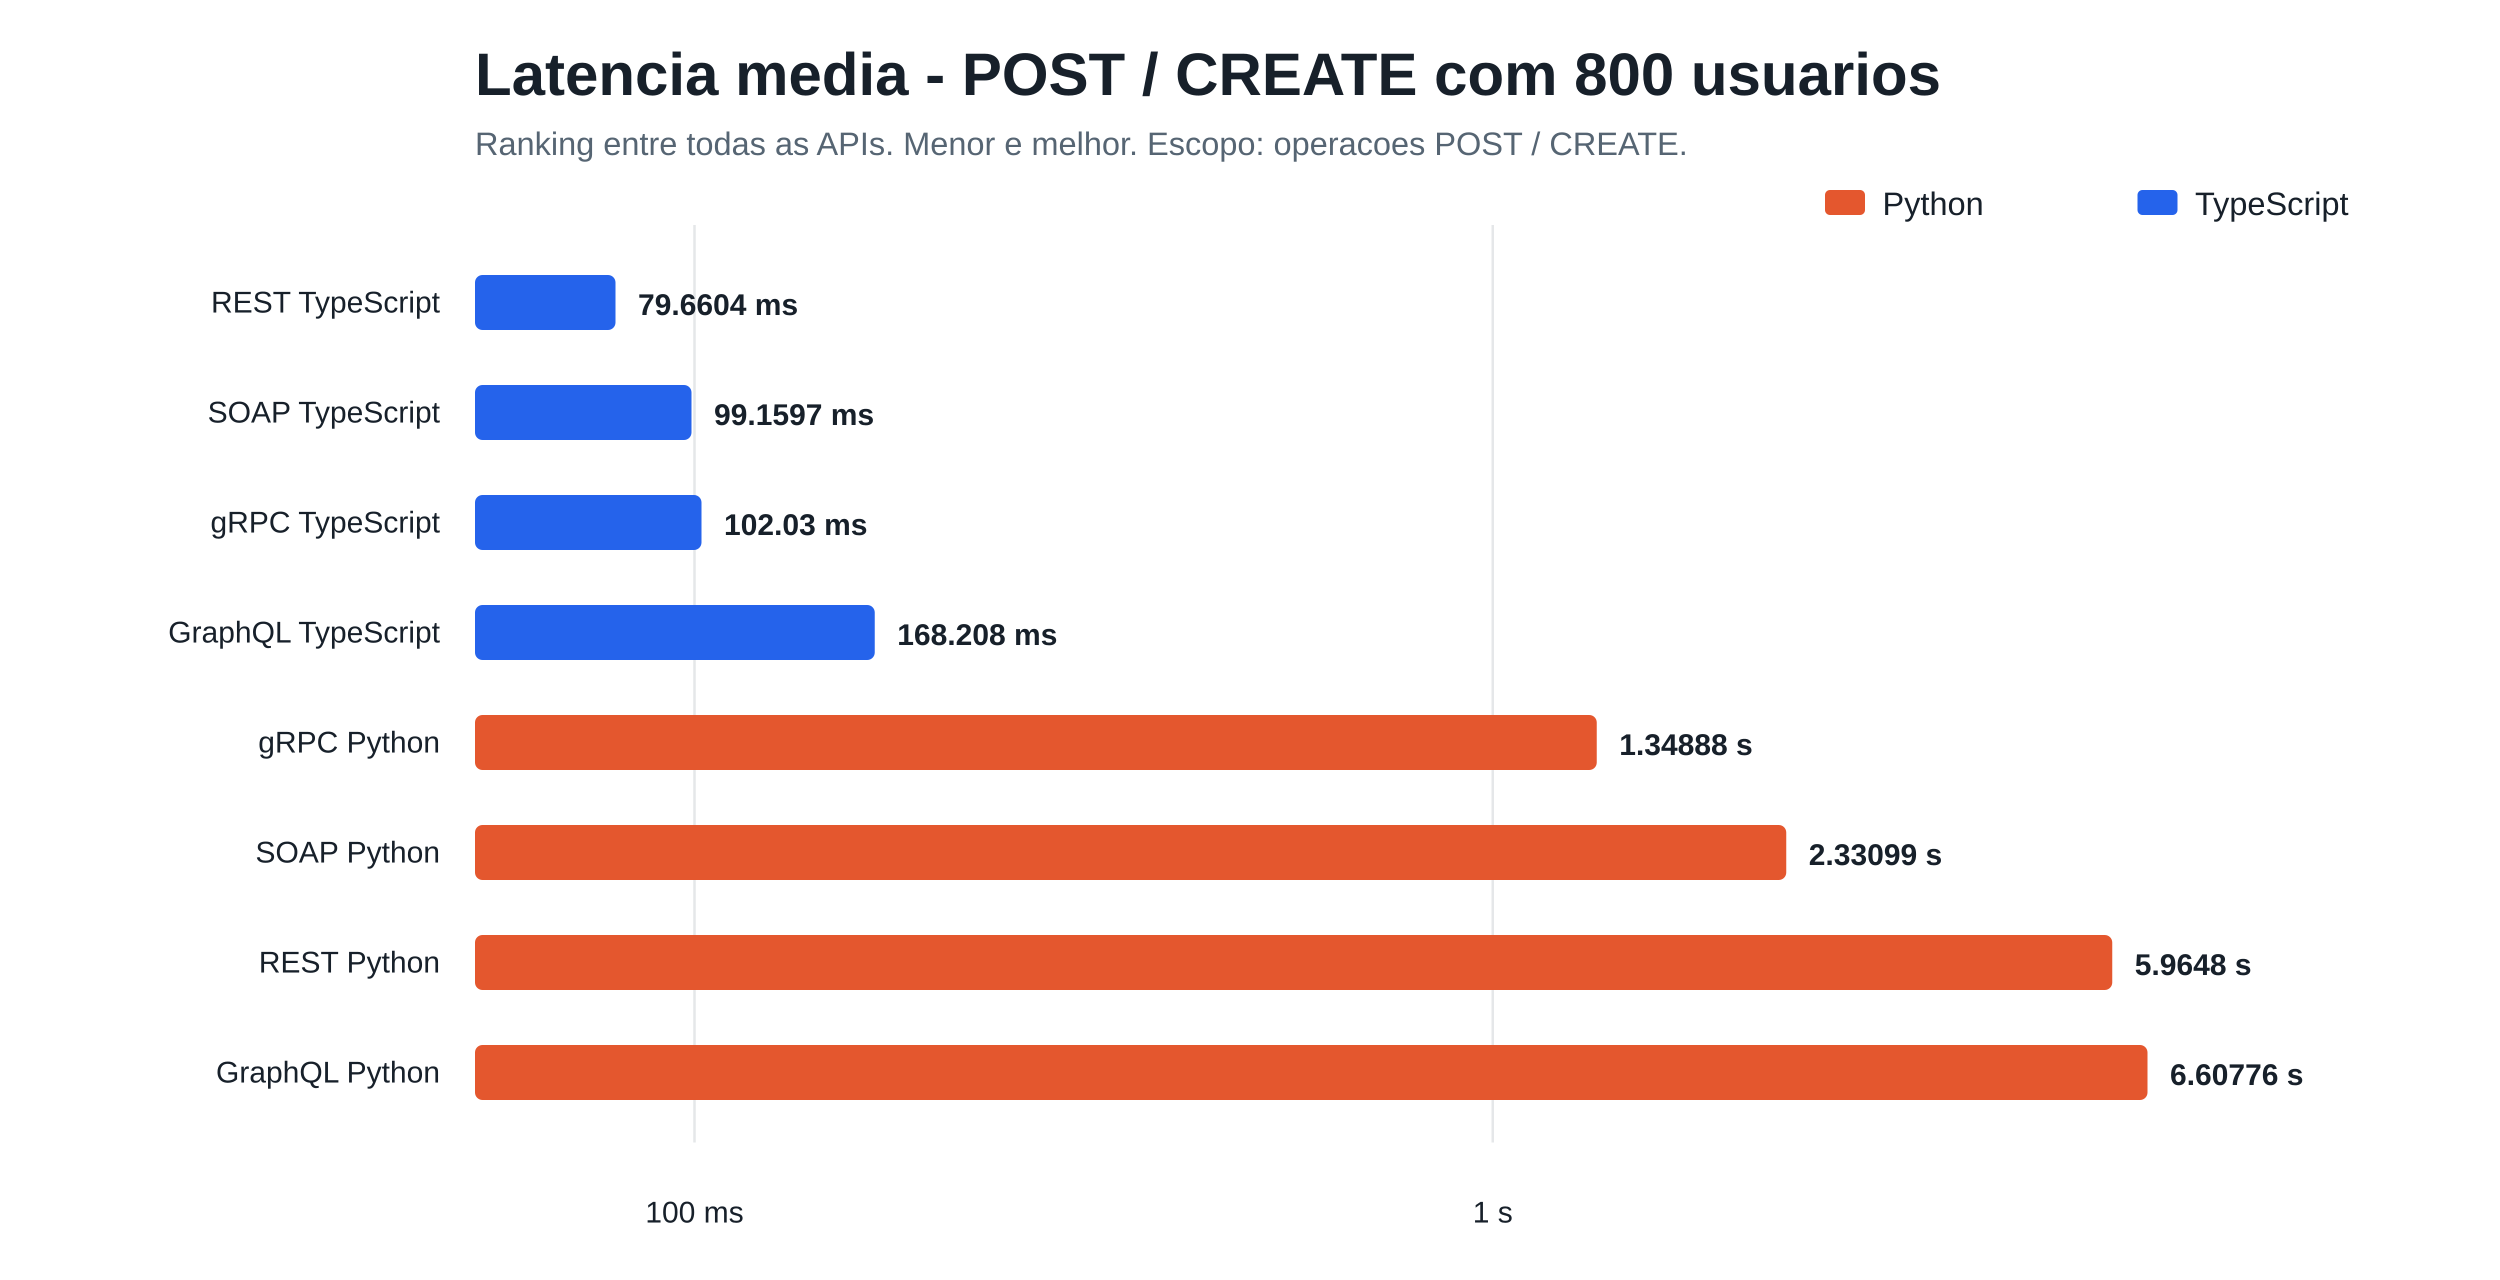
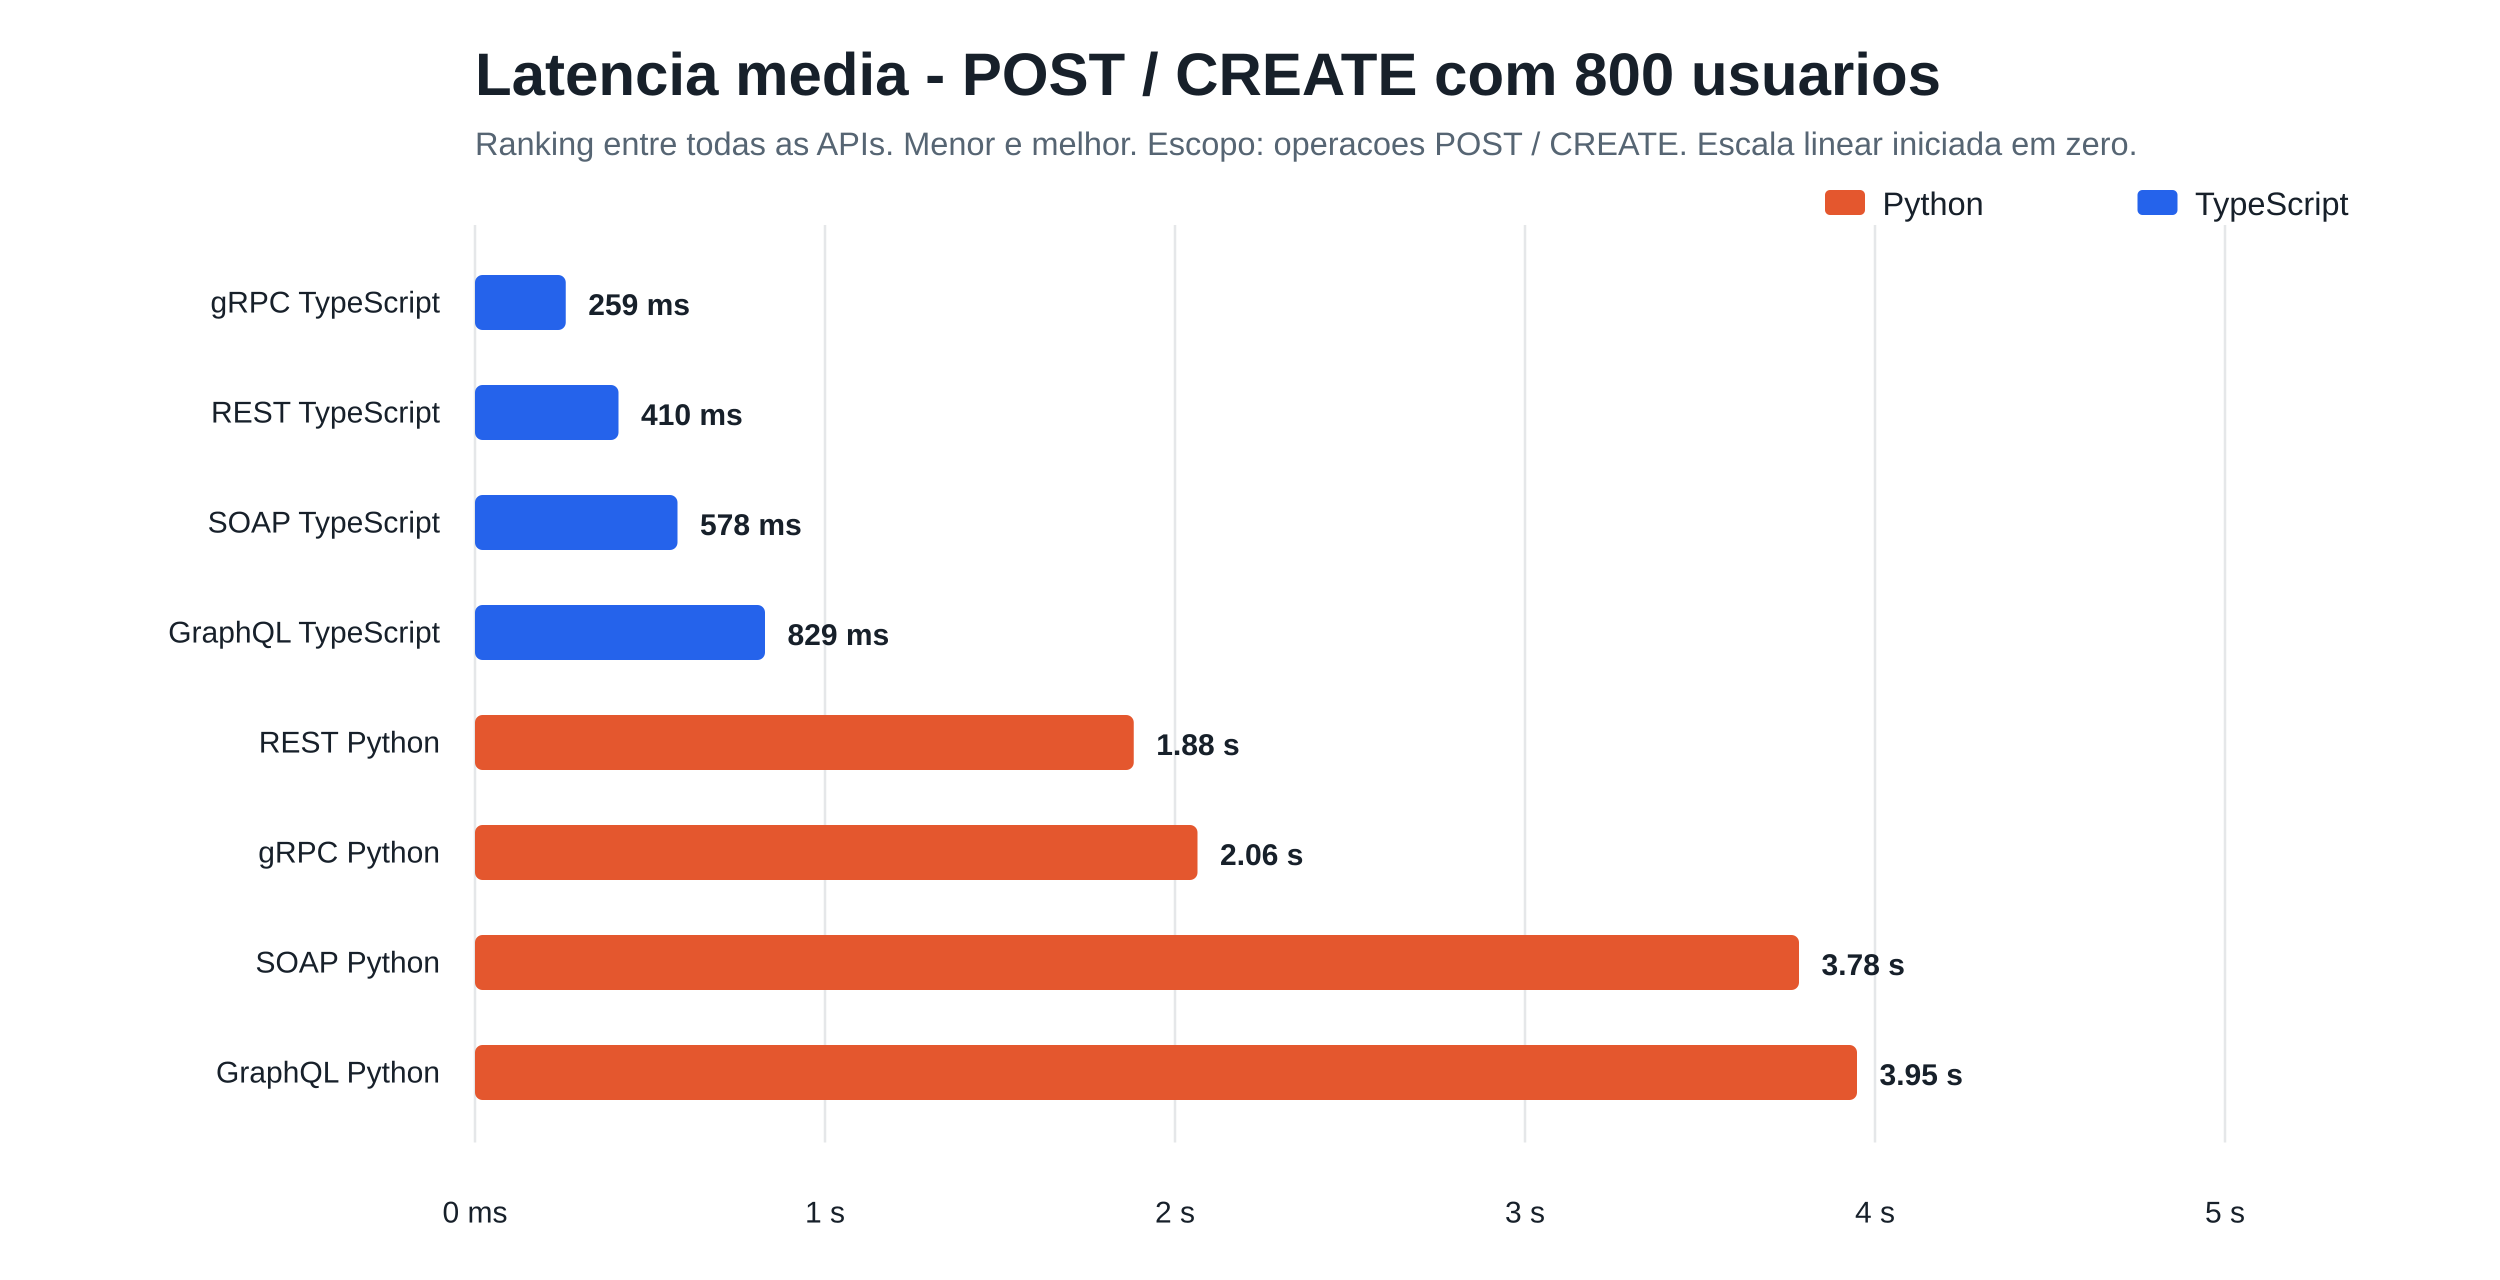
<svg xmlns="http://www.w3.org/2000/svg" width="1000" height="512" viewBox="0 0 1000 512">
  <style>text{font-family:Arial,sans-serif;fill:#17202a}.title{font-size:24px;font-weight:700}.subtitle{font-size:13px;fill:#566573}.axis{stroke:#aab7b8;stroke-width:1}.grid{stroke:#e5e7e9;stroke-width:1}.label{font-size:12px}.value{font-size:12px;font-weight:700}.legend{font-size:13px}</style>
  <rect width="100%" height="100%" fill="#ffffff" />
  <text x="190" y="38" class="title">Latencia media - POST / CREATE com 800 usuarios</text>
-   <text x="190" y="62" class="subtitle">Ranking entre todas as APIs. Menor e melhor. Escopo: operacoes POST / CREATE.</text>
+   <text x="190" y="62" class="subtitle">Ranking entre todas as APIs. Menor e melhor. Escopo: operacoes POST / CREATE. Escala linear iniciada em zero.</text>
  <rect x="730" y="76" width="16" height="10" rx="2" fill="#e4572e" />
  <text x="753" y="86" class="legend">Python</text>
  <rect x="855" y="76" width="16" height="10" rx="2" fill="#2563eb" />
  <text x="878" y="86" class="legend">TypeScript</text>
-   <line x1="277.8" y1="90" x2="277.8" y2="457" class="grid" />
-   <text x="277.8" y="489" text-anchor="middle" class="label">100 ms</text>
-   <line x1="597.1" y1="90" x2="597.1" y2="457" class="grid" />
-   <text x="597.1" y="489" text-anchor="middle" class="label">1 s</text>
-   <text x="176" y="125" text-anchor="end" class="label">REST TypeScript</text>
-   <rect x="190" y="110" width="56.2" height="22" rx="3" fill="#2563eb" />
-   <text x="255.2" y="126" class="value">79.6604 ms</text>
-   <text x="176" y="169" text-anchor="end" class="label">SOAP TypeScript</text>
-   <rect x="190" y="154" width="86.6" height="22" rx="3" fill="#2563eb" />
-   <text x="285.6" y="170" class="value">99.1597 ms</text>
-   <text x="176" y="213" text-anchor="end" class="label">gRPC TypeScript</text>
-   <rect x="190" y="198" width="90.6" height="22" rx="3" fill="#2563eb" />
-   <text x="289.6" y="214" class="value">102.03 ms</text>
+   <line x1="190.0" y1="90" x2="190.0" y2="457" class="grid" />
+   <text x="190.0" y="489" text-anchor="middle" class="label">0 ms</text>
+   <line x1="330.0" y1="90" x2="330.0" y2="457" class="grid" />
+   <text x="330.0" y="489" text-anchor="middle" class="label">1 s</text>
+   <line x1="470.0" y1="90" x2="470.0" y2="457" class="grid" />
+   <text x="470.0" y="489" text-anchor="middle" class="label">2 s</text>
+   <line x1="610.0" y1="90" x2="610.0" y2="457" class="grid" />
+   <text x="610.0" y="489" text-anchor="middle" class="label">3 s</text>
+   <line x1="750.0" y1="90" x2="750.0" y2="457" class="grid" />
+   <text x="750.0" y="489" text-anchor="middle" class="label">4 s</text>
+   <line x1="890.0" y1="90" x2="890.0" y2="457" class="grid" />
+   <text x="890.0" y="489" text-anchor="middle" class="label">5 s</text>
+   <text x="176" y="125" text-anchor="end" class="label">gRPC TypeScript</text>
+   <rect x="190" y="110" width="36.3" height="22" rx="3" fill="#2563eb" />
+   <text x="235.3" y="126" class="value">259 ms</text>
+   <text x="176" y="169" text-anchor="end" class="label">REST TypeScript</text>
+   <rect x="190" y="154" width="57.4" height="22" rx="3" fill="#2563eb" />
+   <text x="256.4" y="170" class="value">410 ms</text>
+   <text x="176" y="213" text-anchor="end" class="label">SOAP TypeScript</text>
+   <rect x="190" y="198" width="81.0" height="22" rx="3" fill="#2563eb" />
+   <text x="280.0" y="214" class="value">578 ms</text>
  <text x="176" y="257" text-anchor="end" class="label">GraphQL TypeScript</text>
-   <rect x="190" y="242" width="159.9" height="22" rx="3" fill="#2563eb" />
-   <text x="358.9" y="258" class="value">168.208 ms</text>
-   <text x="176" y="301" text-anchor="end" class="label">gRPC Python</text>
-   <rect x="190" y="286" width="448.7" height="22" rx="3" fill="#e4572e" />
-   <text x="647.7" y="302" class="value">1.34888 s</text>
-   <text x="176" y="345" text-anchor="end" class="label">SOAP Python</text>
-   <rect x="190" y="330" width="524.5" height="22" rx="3" fill="#e4572e" />
-   <text x="723.5" y="346" class="value">2.33099 s</text>
-   <text x="176" y="389" text-anchor="end" class="label">REST Python</text>
-   <rect x="190" y="374" width="654.9" height="22" rx="3" fill="#e4572e" />
-   <text x="853.9" y="390" class="value">5.9648 s</text>
+   <rect x="190" y="242" width="116.0" height="22" rx="3" fill="#2563eb" />
+   <text x="315.0" y="258" class="value">829 ms</text>
+   <text x="176" y="301" text-anchor="end" class="label">REST Python</text>
+   <rect x="190" y="286" width="263.5" height="22" rx="3" fill="#e4572e" />
+   <text x="462.5" y="302" class="value">1.88 s</text>
+   <text x="176" y="345" text-anchor="end" class="label">gRPC Python</text>
+   <rect x="190" y="330" width="289.0" height="22" rx="3" fill="#e4572e" />
+   <text x="488.0" y="346" class="value">2.06 s</text>
+   <text x="176" y="389" text-anchor="end" class="label">SOAP Python</text>
+   <rect x="190" y="374" width="529.6" height="22" rx="3" fill="#e4572e" />
+   <text x="728.6" y="390" class="value">3.78 s</text>
  <text x="176" y="433" text-anchor="end" class="label">GraphQL Python</text>
-   <rect x="190" y="418" width="669.0" height="22" rx="3" fill="#e4572e" />
-   <text x="868.0" y="434" class="value">6.60776 s</text>
+   <rect x="190" y="418" width="552.8" height="22" rx="3" fill="#e4572e" />
+   <text x="751.8" y="434" class="value">3.95 s</text>
</svg>
